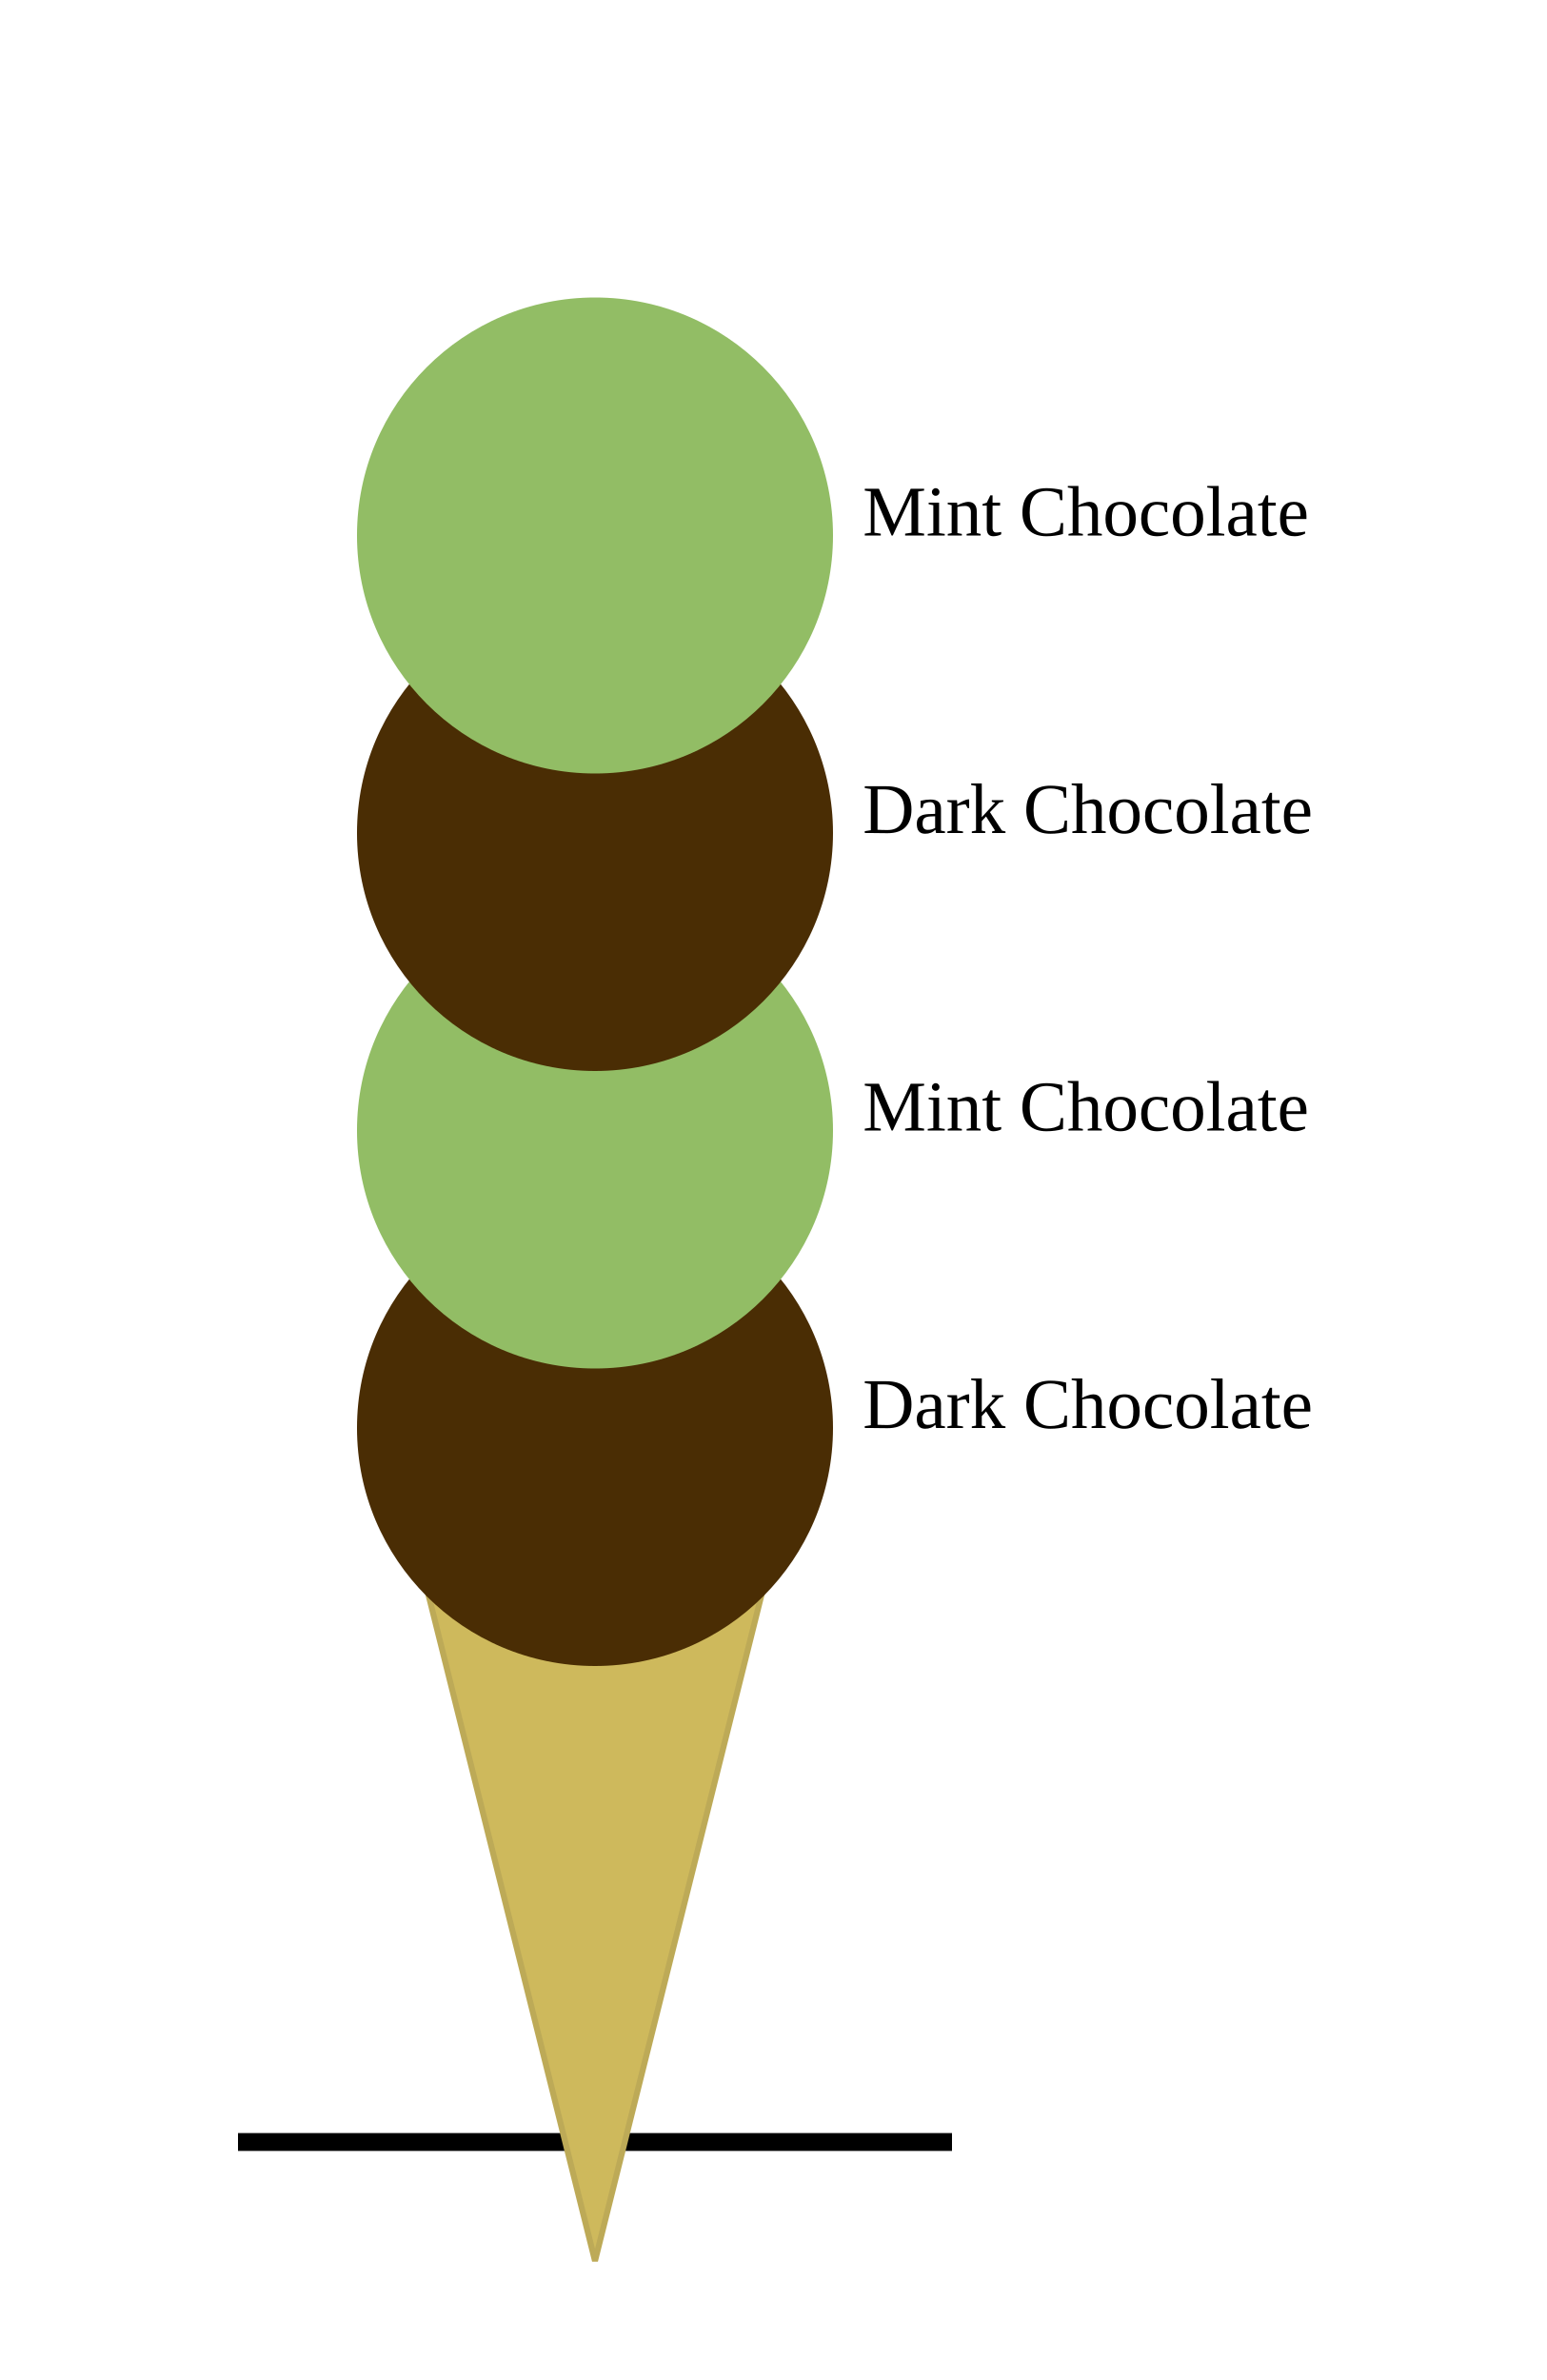
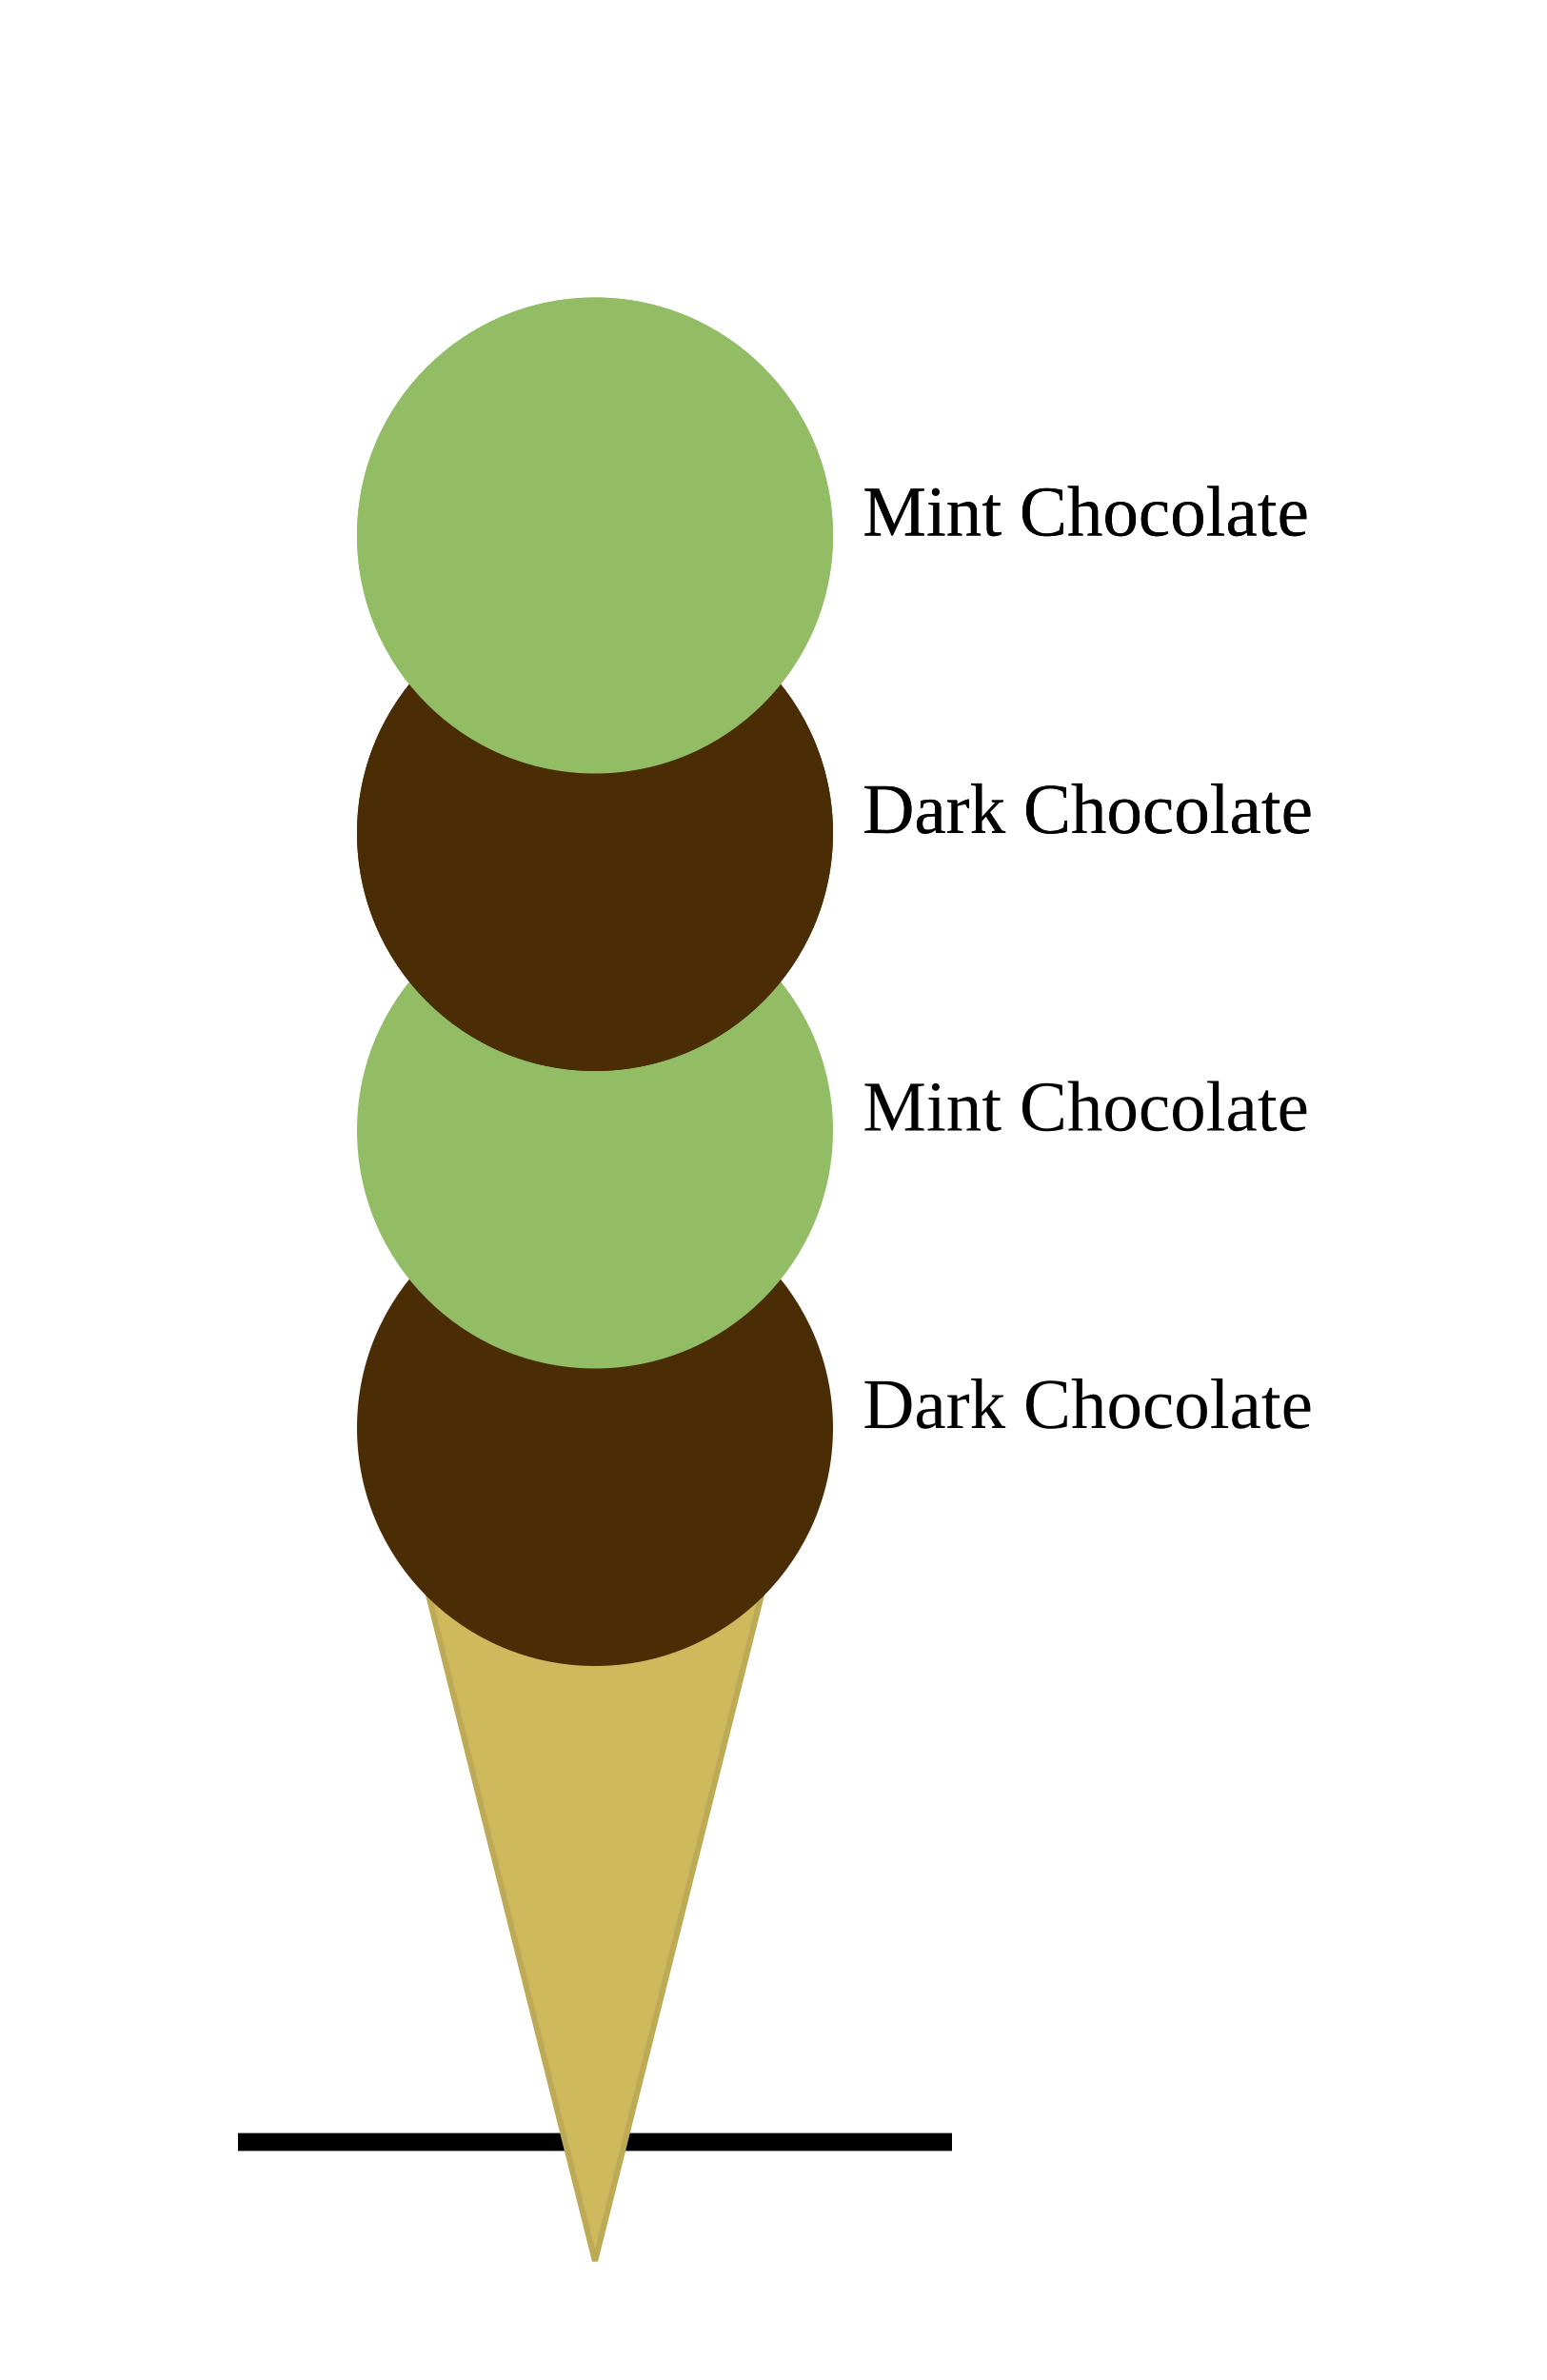
<svg xmlns="http://www.w3.org/2000/svg" height="400" width="260">
  <line x1="40" y1="360" x2="160" y2="360" stroke="black" stroke-width="3" />
  <polygon id="cone" points="       100 380       70 260       130 260     " fill="rgb(206,185,92)" stroke="rgb(189,170,87)" />
  <g id="scoops">
    <circle cx="100" cy="240" r="40" fill="rgb(74,45,4)" />
    <circle cx="100" cy="190" r="40" fill="rgb(146,189,101)" />
    <text x="145" y="240">Dark
      Chocolate</text>
    <text x="145" y="190">Mint Chocolate</text>
  </g>
  <use href="#scoops" y="-100" />
+   <use href="#scoops" y="-100" />
</svg>
